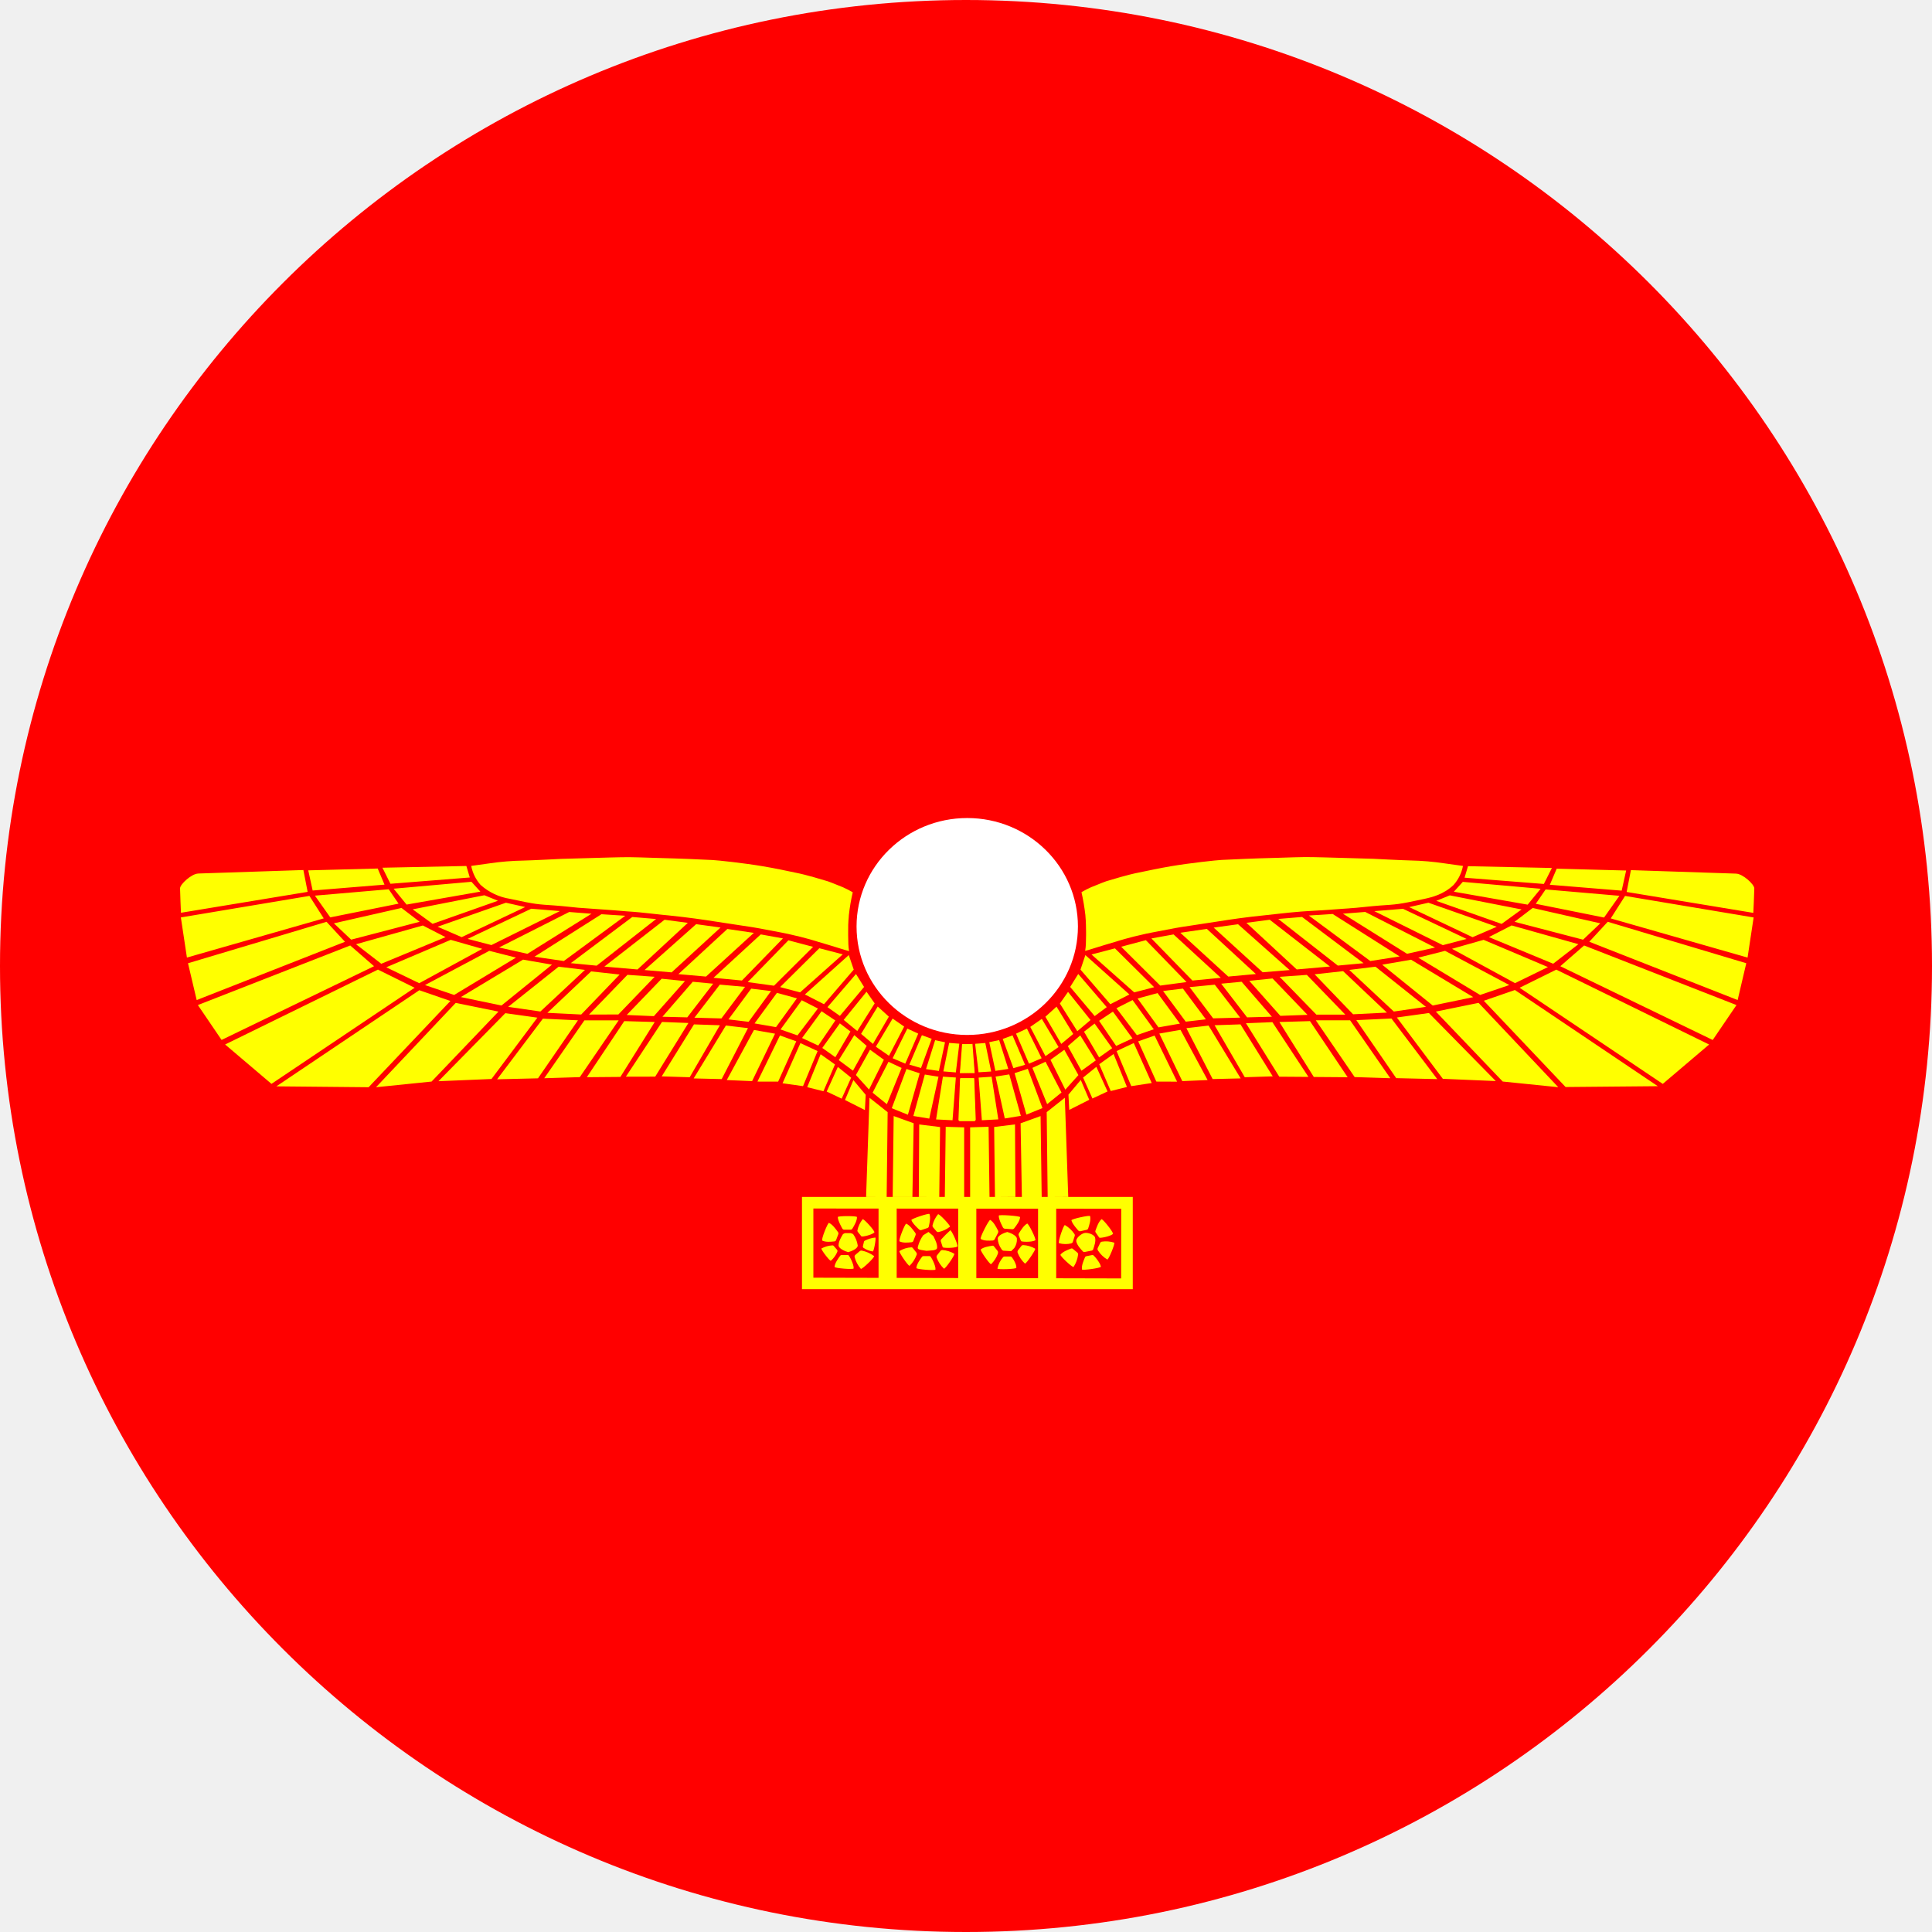
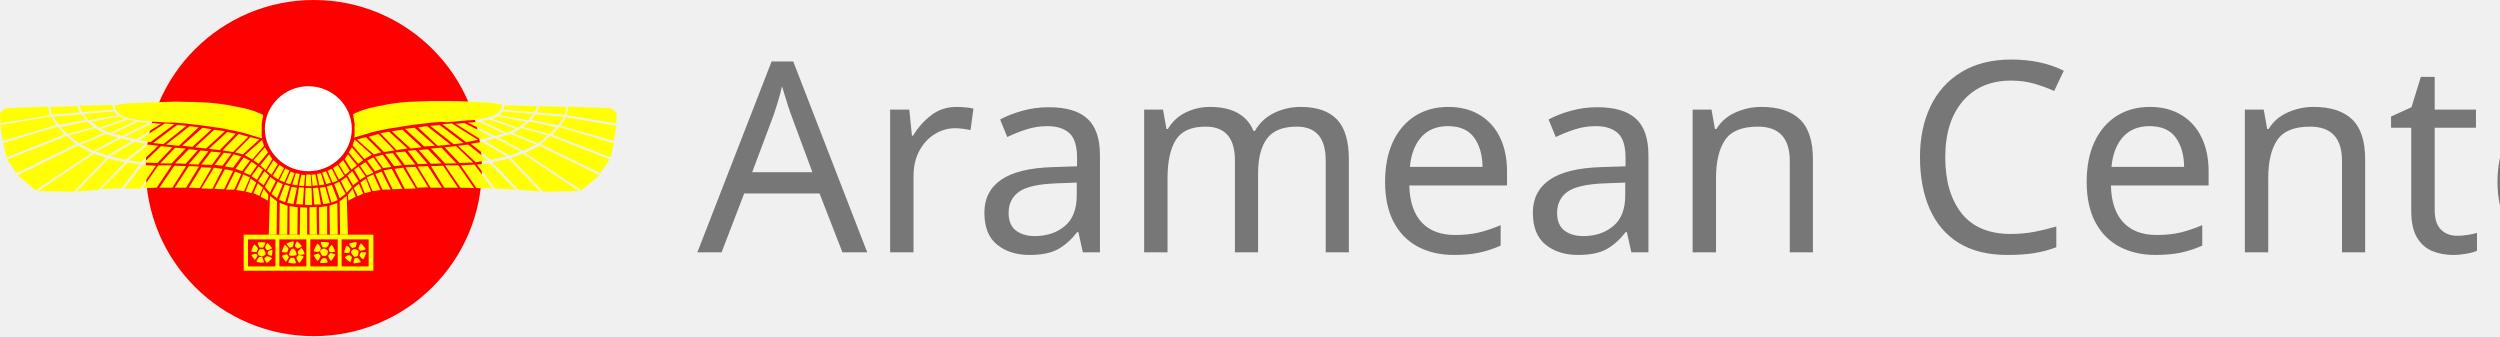
- <svg xmlns="http://www.w3.org/2000/svg" id="svg548" width="745.84" height="745.84" viewBox="0 0 745.84 745.84">
-   <circle cx="372.92" cy="372.92" r="372.92" style="fill:red" />
-   <g id="Lager_2" data-name="Lager 2">
-     <path id="Border" d="M309.6,462.07H437.3v35.61H309.6Zm123.24,4.57L314,466.54v26.71l118.81.28Z" style="fill:#ff0" />
-     <line x1="404.24" y1="465.07" x2="404.24" y2="495.37" style="fill:none;stroke:#ff0;stroke-miterlimit:10;stroke-width:7px" />
-     <line x1="373.41" y1="465.04" x2="373.41" y2="494.42" style="fill:none;stroke:#ff0;stroke-miterlimit:10;stroke-width:7px" />
-     <line x1="342.66" y1="465.01" x2="342.66" y2="494.35" style="fill:none;stroke:#ff0;stroke-miterlimit:10;stroke-width:7px" />
-     <path d="M323.43,469.84c0-.49,7.4-.49,7.4,0,0,1.49-.94,3.08-1.78,4.49h0a.8.8,0,0,1-.68.39h-2.47a.8.8,0,0,1-.69-.39h0S323.43,471.32,323.43,469.84Zm-.19,13.43a9.27,9.27,0,0,1-2.49,3.44c-.37.26-4-4.49-3.62-4.75a10.18,10.18,0,0,1,4.21-1.19h0a.53.53,0,0,1,.47.17l1.31,1.51a.72.72,0,0,1,.11.81Zm9.07,6.53a11,11,0,0,1-2.37-4.43h0a.85.85,0,0,1,.26-.93l1.78-1.52a1.32,1.32,0,0,1,.66-.14,12.05,12.05,0,0,1,4.79,2.11c.42.4-4.75,5.31-5.12,4.94Zm-10.15-10.56c-1.57.16-3.35.34-4.71-.3-.59-.27,2.14-7.07,2.59-6.85,1.36.64,2.48,2.2,3.47,3.56h0a.88.88,0,0,1,.11.82l-.87,2.3a.72.72,0,0,1-.59.46h0Zm7.39,10.43c0,.51-7.42-.08-7.38-.59.15-1.48,1.23-3,2.2-4.33h0a.63.63,0,0,1,.52-.26l2.53,0c.35,0,2.27,3.61,2.12,5.11Zm8-13.89c-1,1-4.79,1.78-5,1.53l-1.42-1.78a.68.68,0,0,1-.12-.59h0a10.25,10.25,0,0,1,2-4.25c.34-.42,4.94,4.65,4.52,5.07Zm-8.24.59a10,10,0,0,1,1.82,4.46c0,1.26-2.55,2.25-3.67,2.56-1.12-.28-3.72-1.36-3.73-2.62,0-1.49.9-3,1.71-4.36l.74-.37h2.24l.89.34Zm7.64,6.75a8,8,0,0,1-3.56-1.37h0a.59.59,0,0,1-.27-.66l.41-1.74c0-.18.36-.41.36-.41a11.22,11.22,0,0,1,4-1.19c.46,0-.53,5.38-.94,5.34Z" style="fill:#ff0" />
-     <path d="M413.61,471.09c-.11-.48,7.12-2.09,7.22-1.61.33,1.45-.24,3.21-.74,4.75h0a.8.8,0,0,1-.59.53l-2.43.55a.8.8,0,0,1-.76-.23h0S413.93,472.54,413.61,471.09Zm2.56,13.39a11,11,0,0,1-1.72,4.61c-.32.39-5.41-4.31-5.06-4.75,1-1.19,2.65-1.78,4.15-2.37h0a.55.55,0,0,1,.55.09l1.78,1.46a.94.94,0,0,1,.32.93Zm11.28,1.74a10.83,10.83,0,0,1-3.56-3.44h0a1,1,0,0,1-.11-1l1-2.07c.1-.21.52-.36.52-.36a10.26,10.26,0,0,1,4.83.37c.48.23-2.18,6.69-2.65,6.49ZM413.59,480a9.37,9.37,0,0,1-4.75-.07c-.59-.24,1.78-7.16,2.26-7a11,11,0,0,1,3.64,3.39h0a.88.88,0,0,1,.15.81l-.75,2.34a.72.72,0,0,1-.59.49h0ZM425,489c.06.51-7.26,1.54-7.32,1.05-.18-1.48.55-3.2,1.19-4.71h0a.63.63,0,0,1,.45-.37l2.49-.51C422.13,484.34,424.79,487.48,425,489Zm4.65-12.63c-1.13,1-5.1,1.69-5.29,1.41l-1.39-2a.73.73,0,0,1-.09-.66h0c.59-1.6,1.19-3.41,2.34-4.44.38-.34,4.88,5.27,4.42,5.7Zm-11.44,6.91c-1.12-1.19-2.37-2.54-2.7-4-.27-1.23,1.74-2.91,3.06-3.26s3.92.59,4.19,1.78c.33,1.45-.27,3.06-.78,4.61l-.39.35-3,.59-.45-.12Z" style="fill:#ff0" />
-     <path d="M385.58,469.29c0-.49,8.25.12,8.22.59-.11,1.48-1.27,3-2.29,4.33h0a.91.91,0,0,1-.79.33l-2.77-.2a.91.91,0,0,1-.74-.45h0S385.47,470.78,385.58,469.29Zm-.31,14.58a11.06,11.06,0,0,1-2.65,4.15c-.4.31-4.38-5.34-4-5.69,1.19-.93,3-1.19,4.53-1.44h0a.55.55,0,0,1,.51.2l1.43,1.78a.94.94,0,0,1,.12,1Zm10.39,3.92a11,11,0,0,1-2.77-4.11h0a1,1,0,0,1,.1-1l1.39-1.78c.14-.18.59-.24.59-.24a10.25,10.25,0,0,1,4.65,1.38C400,482.34,396.07,488.1,395.66,487.79Zm-12.3-8.9c-1.62.09-3.46.19-4.75-.59-.53-.33,3.23-7.61,3.67-7.35,1.29.78,2.2,2.54,3,4.09h0a1,1,0,0,1,0,.91L384,478.4a.82.82,0,0,1-.68.47h0Zm9,10.54c0,.51-7.35.77-7.31.27a9.76,9.76,0,0,1,2.17-4.35h0a.63.63,0,0,1,.52-.27h2.53C390.63,485.11,392.51,487.94,392.36,489.43Zm7.27-10.59c-1.32.77-5.34.59-5.47.27l-.91-2.24a.73.73,0,0,1,.05-.66h0c.89-1.45,1.9-3.09,3.22-3.85.44-.26,3.69,6.17,3.14,6.49Zm-13.06,3.31a7.59,7.59,0,0,1-1.4-4c0-1.26,2.56-2.24,3.68-2.55,1.12.29,3.71,1.38,3.72,2.63a5.71,5.71,0,0,1-1,3.56L390.36,483l-3-.17-.43-.18Z" style="fill:#ff0" />
-     <path d="M351.83,471c-.15-.47,6.87-2.8,7-2.33.47,1.41.08,3.22-.26,4.81h0a.8.8,0,0,1-.52.59l-2.37.79a.8.8,0,0,1-.78-.15h0S352.3,472.43,351.83,471Zm2,13.5a11.35,11.35,0,0,1-2.68,4.15c-.4.31-4.34-5.38-3.9-5.71a9.76,9.76,0,0,1,4.55-1.41h0a.55.55,0,0,1,.51.2l1.42,1.78a.94.94,0,0,1,.11,1Zm10.55,5.24a11,11,0,0,1-2.74-4.15h0a1,1,0,0,1,.11-1l1.4-1.78c.14-.18.59-.24.59-.24A10.36,10.36,0,0,1,368.4,484c.42.33-3.56,6.06-4,5.75ZM352,479.55c-1.57.16-3.35.34-4.71-.3-.59-.27,2.14-7.07,2.59-6.85,1.36.64,2.48,2.2,3.47,3.56h0a.88.88,0,0,1,.11.82l-.88,2.3a.72.72,0,0,1-.59.46h0Zm9.13,10.55c0,.51-7.42-.08-7.38-.59.15-1.48,1.23-3,2.2-4.33h0a.63.63,0,0,1,.52-.26l2.53,0c.37,0,2.29,3.66,2.14,5.14Zm8.44-8.84c-1.38.65-5.53.55-5.63.23l-.75-2.31a.73.73,0,0,1,.11-.66h0a43.78,43.78,0,0,1,3.56-3.56C367.3,474.73,370.14,481,369.57,481.26Zm-9.3-4.15c.75,1.45,1.59,3.09,1.5,4.58-.07,1.26-3,1-4.1,1.19-3.35-.51-3.6-.55-3.28-1.78a13.48,13.48,0,0,1,2-4.23l2.05-1.28,1.78,1.5Zm6.4-3.51a10.3,10.3,0,0,1-4.28,2h0a.85.85,0,0,1-.88-.27l-1.41-1.66A1.15,1.15,0,0,1,360,473a10.44,10.44,0,0,1,2.12-4.24c.37-.39,4.94,4.45,4.58,4.79Z" style="fill:#ff0" />
-     <path id="Sun" d="M416.13,357.67c0,23.14-19.13,41.87-42.73,41.87s-42.73-18.75-42.73-41.87,19.13-41.87,42.73-41.87,42.73,18.75,42.73,41.87" style="fill:#fff" />
-     <path id="Eagle" d="M334.35,462.09l1.32-38.3,7,5.56-.38,32.79Zm20.51-28,8.05,1-.31,27.06-7.9-.06Zm15.77-17.8h5.29l.59,15.89c0,.31-.17.59-.39.59H370.4c-.22,0-.4-.26-.39-.59Zm-9.26,15.86L364,415.64l5,.33-1.28,16.5Zm-35.17-7.5,3.25-7.67,4.75,5.67-.3,5.89Zm26.4,6.17,4.42-16,5.28.84-3.56,16.17Zm-33.46-9.43,4.31-9.5,5.13,4.15-3.65,8.09Zm17.73.44L343,409.9l5.06,2.37-5.69,14Zm-25.25-2.13,5.18-12.72,5.54,3.95-4.45,10.33Zm-142.36-2.3,25.82-26.27,12.37,1.73-17.71,23.68Zm40.32-24.15,13.54.64-15.43,22.39-15.78.38Zm.52,23,15.51-22.35h13.22l-15,21.92Zm82.31,1.29,8.69-17.8L307.4,402l-7,15.56Zm-65.87-1.69L241,394.2l11.76.34-13.26,21.2Zm64.53-18.24,8.13,1.44-8.86,18.32-9.77-.42ZM330.42,415l5.45-9.77,5.34,3.88-5.73,11.5Zm-6.63-5.74,6-9.65,4.79,4.15-5.29,9.57Zm40.39,4.35,2.23-11,3.93.3L369,414Zm7.51-10.44,3.73-.17.84,11.23-5.58-.11ZM351.05,411l4.84-11.36,3.78,1.38-4.12,11.28Zm-33.61-6.44,6.78-9.5,4.09,3.15-5.83,9.92Zm20.68-.48,6.47-10.87,4.46,3.09-5.86,11.28Zm-28.49-3.36,7.54-10.33,5.31,3.56-6.59,9.68Zm16.08-7,8.81-10.86,3.15,4.49-6.73,10.68Zm-34.42,1.36,8.64-11.79,7.71,2.11-8.07,11.12Zm-12.79-1.92-10.42-.28,9.8-12.77,9.74.86Zm40.95-4.35,11-12.8,3.12,5-9.33,11.17Zm-92.06,2.86,14.84-15.34,10.49.75-14,14.55ZM85.54,401.46,76.39,388l58.82-23,9.19,8Zm110.65-12.77,19.47-15.5,10.17,1.23-17.21,16.07Zm114.54-4.78,16.94-15.21,1.91,5.61-11.48,13.36Zm-132.81,1,24-14.45,11.17,1.94-19.49,15.77Zm123.24-3.85,15.14-15,9.05,2.37L308.87,383.1Zm-137.09-.78,24.81-13.22,10.3,2.62-23.85,14.42Zm124.59-1.15L304.36,363l9.53,2.53-15.09,15ZM72.58,371.86l53.48-16,7.12,7.71L75.93,386.07Zm202.87,5.61,18.24-16.75,8.56,1.55-15.83,16.26Zm-13.56-1.41,18.9-17.43,10.24,1.5L272.55,377Zm-13.06-1.58,19.92-17.71,9.41,1.3-18.88,17.31Zm-15.52-1.33,23.23-18.08,9,1.19-19.43,18Zm-95.86-8.63,25.79-7.24,8.76,4.5-24.81,10.28Zm82.9,7.3L244.09,354l9.2.79-22.95,18Zm-27.68-6.05,27.07-13.7,8.6.68L203.6,368.22ZM69.82,354.17l49.63-8.31,5.53,8.68L72.16,369.66Zm59.08,2.28L155,350.51l7,5.34-26.43,6.9Zm51.63,6,24.55-11.64,11.09.9-26.46,13.13Zm-11.6-4.69,26.39-9.27,7.43,1.67-24.51,11.62Zm-47.36-12,28.49-2.46,3.8,5.55-26.36,5.3Zm-45.1-8.54,40.65-1.35,1.64,8.43-48.9,8.07s-.35-7.86-.35-9.44,4.45-5.63,7-5.7M182,340.41l3.45,3.8-28.49,5-5-6.13ZM119,336l26.81-.71,2.63,6.22-27.74,2.27Zm31.73,5.18-3.09-6.2,32.4-.67,1.32,4.44ZM365.09,435l7.12.21v26.93h-7.47ZM345,430.84l7.71,2.78-.48,28.49h-7.61Zm-102.83-79c4.35.28,0,0,4.75.37,1.6.12,8.87,1,11.28,1.19,7.64.79,13.12,1.6,18.06,2.37,8.21,1.31,14.17,2.09,16.8,2.61,11.15,2.15,8.31,1.53,11.15,2.15,7.05,1.54,11.45,3,11.45,3,7.34,2.15,10,3.1,12.12,3.65a21.1,21.1,0,0,1-.28-2.77l-.07-3.32v-1.29c0-2.81,0-2.67.16-5.53,0,.08-.12,2.59.11-1a75.75,75.75,0,0,1,1.5-8.81,37.45,37.45,0,0,0-3.74-1.92c-3.65-1.53-5.83-2.3-5.83-2.3-8.65-2.63-11.57-3.15-11.57-3.15-4.15-.9-9.26-1.95-13.48-2.66-7.26-1.24-17.55-2.33-19.49-2.42-15.7-.74-15.71-.59-21.86-.82-10.31-.34-10.31-.34-17.72-.16-3.91.1-12.14.34-18.91.54,0,0-11.37.59-14.45.65A101.26,101.26,0,0,0,189,333.29c-7.25,1-7.09,1-7.09,1a15.46,15.46,0,0,0,3.63,7.34A22.19,22.19,0,0,0,196.92,347c10.13,2.2,10.62,2.09,17.12,2.55,3.7.26,7.51.74,9.12.87,3.84.3,14,1,14,1m43.06,44.48,8.53,1-10.15,19.68-10.81-.26Zm1-2.37L290,381.66l7.66.93L289,394.46Zm-25.77,22,12.46-20.07,10,.34-11.66,20.07Zm-13.83.11,13.94-21.12,10.2.4-12.82,20.71ZM211.31,391l16.9-16,11,1.22-14.84,15.43Zm44.42,1.51L267.44,379l7.88.75-10,13Zm-13.79-.68,13.49-14,9,.91-12,13.54Zm115.55,20.89L361,401.56l3.82.8-2.37,11.08Zm-215.19,7-35.61-.34,55.19-37.11,12,4.15Zm159.8-1.53L309,402.68l6.63,3.09L310,419.3Zm-.77-20.77,8.19-11.28,6.23,3.19-7.89,10.38Zm-152.21-24L174,362.82l12.18,3.48-24.33,13.26Zm57.2-4.08,25.86-16.41,9.21.59L217.66,371ZM344.6,408.53l5.67-11.45,4.21,1.95-5,11.59Zm-.34,19.29,5.69-15.15,5.1,1.67-4.56,16Zm-199.1-8.1,30.77-32.56,16.5,3.37-25.82,27Zm14.91-38.4-55.27,37.1-17.89-15.2,59-28.91Zm172.35,17.8,6.42-10.55,4.3,3.9L337,403Zm-173.1-48.07L187,345.61l5.23,2.12L167,356.64Z" style="fill:#ff0" />
-     <path id="Eagle-2" d="M404.45,462.13l-.38-32.79,7-5.56,1.32,38.3ZM392,462.07l-7.9.06-.31-27.06,8.05-1Zm-15.33-29.94c0,.31-.17.59-.39.59H370.6c-.22,0-.4-.26-.39-.59l.59-15.89h5.29Zm2.37.34L377.8,416l5-.33,2.59,16.46Zm33.73-4-.3-5.89,4.75-5.67,3.28,7.66Zm-24.87,3.31-3.56-16.17,5.28-.84,4.47,16Zm33.83-7.71L418.12,416l5.13-4.15,4.31,9.5Zm-17.48,2.18-5.69-14,5.06-2.37,6.17,11.87Zm24.54-5.06-4.43-10.35,5.53-3.95,5.16,12.72ZM557,416.47,539.25,392.8l12.37-1.73,25.82,26.27Zm-2.15.12L539,416.21,523.6,393.82l13.56-.63Zm-31.89-.79-15-21.92h13.24l15.52,22.36Zm-76.56,1.74-7-15.53,6.32-2.24,8.69,17.8Zm60.79-1.78L493.9,394.54l11.81-.34,14.55,21.66Zm-41,1.19-9.77.41L447.55,399l8.18-1.43Zm-54.93,3.7-5.73-11.5,5.34-3.88,5.45,9.77Zm6.23-7.29-5.25-9.5,4.79-4.15,6,9.65Zm-39.73.59-1.32-11,3.93-.3,2.27,11Zm-1.61.23-5.58.11.84-11.23,3.73.17Zm15.07-1.82-4.12-11.28,3.78-1.38,4.84,11.36Zm33.09-4.15-5.83-9.92,4.09-3.15,6.78,9.5Zm-20.72-.5-5.86-11.28,4.46-3.09,6.47,10.87Zm27.3-3.94-6.59-9.68,5.34-3.56,7.54,10.33Zm-15-5.68-6.73-10.68,3.15-4.49L421,393.78Zm31.34-1.48-8.07-11.13,7.71-2.11,8.64,11.79Zm12-15.54,9.73-.94,9.8,12.72-10.42.28Zm-36.63,11.19L413.13,381l3.12-5,11,12.8Zm85.59-.56L494,377.1l10.5-.75,14.84,15.34ZM602.35,373l9.19-8,58.82,23-9.17,13.48ZM538.08,390.5l-17.21-16.07L531,373.19l19.47,15.5Zm-109.44-2.83-11.52-13.36L419,368.7l17,15.21Zm124.47.51L533.6,372.42l11.14-1.93,24,14.45ZM437.86,383.1l-16.49-14.62,9.05-2.37,15.14,15Zm133.53,1L547.53,369.7l10.33-2.63,24.8,13.2ZM447.9,380.48l-15.07-15,9.53-2.53,15.7,16.17Zm222.91,5.58-57.27-22.5,7.12-7.71,53.48,16Zm-210.49-7.52-15.83-16.26,8.56-1.55,18.24,16.75ZM474.16,377l-18.5-16.91,10.24-1.5,18.93,17.43Zm13.29-1.66L468.54,358.1l9.41-1.3,19.92,17.69Zm13.15-1.09-19.43-18,9-1.19,23.25,18.06Zm99-2.21-24.81-10.28,8.76-4.5,25.79,7.24Zm-83.14.72-23-18,9.2-.77,23.74,17.85Zm26.71-4.56-24.74-15.47,8.6-.68L554,365.79Zm131.47,1.47-52.82-15.12,5.53-8.68,49.63,8.31Zm-63.5-6.91-26.46-6.9,7-5.34,26.11,5.93ZM557,364.87l-26.46-13.13,11.09-.9,24.55,11.64Zm11.49-3.07L544,350.18l7.44-1.69,26.38,9.28Zm50.75-7.59-26.36-5.3,3.8-5.55,28.49,2.46Zm51-16.94c2.54.07,7,4.1,7,5.7s-.38,9.44-.38,9.44l-48.9-8.07,1.64-8.43,40.65,1.35m-75.5,5.85-5,6.13-28.49-5,3.45-3.8Zm31.29.72-27.73-2.27,2.65-6.21,26.81.71Zm-60.65-5,1.32-4.44,32.39.69L596,341.25ZM382,462.12h-7.48V435.2l7.12-.21Zm20.14,0h-7.65L394,433.64l7.71-2.78ZM509.54,351.45s10.14-.66,14-1c1.61-.12,5.43-.59,9.12-.87,6.53-.46,7-.35,17.12-2.55,3.08-.67,7.5-1.72,11.36-5.39a15.43,15.43,0,0,0,3.63-7.34s.16,0-7.09-1a101.26,101.26,0,0,0-13.13-1.12c-3.08-.06-14.45-.65-14.45-.65-6.77-.2-15-.45-18.91-.54-7.41-.18-7.41-.18-17.72.16-6.15.21-6.16.08-21.86.82-1.93.09-12.23,1.19-19.49,2.42-4.22.72-9.3,1.78-13.48,2.66,0,0-2.92.52-11.57,3.15,0,0-2.18.78-5.83,2.3a37.45,37.45,0,0,0-3.74,1.92,82.44,82.44,0,0,1,1.5,8.81c.24,3.56.12,1.07.11,1,.14,2.86.11,2.72.16,5.53V361l-.07,3.32a21.1,21.1,0,0,1-.28,2.77c2.13-.55,4.75-1.5,12.12-3.65,0,0,4.4-1.46,11.45-3,2.83-.59,0,0,11.15-2.15,2.63-.51,8.59-1.3,16.8-2.61,4.94-.78,10.42-1.6,18.06-2.37,2.43-.25,9.7-1.09,11.28-1.19,4.75-.37.42-.09,4.75-.37m-25.58,64.56-10.81.26L458,396.92l8.56-1Zm-21.2-21.9L449,382.57l7.66-.93,8.86,11.87Zm22.79,21.45-11.66-20.07,10-.34,12.46,20.07Zm13.32-.21L481,395l10.2-.4,13.92,21.13Zm28.49-24.09-14.84-15.43,11-1.22,16.9,16Zm-40.91,1.19-10-13,7.88-.75L491,392.5Zm12.83-.59-12-13.51,9-.92,13.48,14.05Zm-110,21.25-2.37-11.08,3.82-.8,3.52,11.12Zm188.55-27.07,12-4.15L640,419.32l-35.61.32ZM436.72,419.3l-5.66-13.54,6.63-3.09,6.93,15.43Zm2.15-19.69L431,389.23l6.23-3.16,8.19,11.28Zm146-20.07-24.33-13.26,12.2-3.46,24.83,10.51ZM529,371l-23.74-17.57,9.21-.59,25.86,16.39ZM397.24,410.62l-5-11.59,4.21-1.95,5.67,11.45Zm-1,19.67-4.56-16,5.1-1.67,5.66,15.15Zm183.88-12.77-25.82-27,16.5-3.37,30.77,32.56Zm6.53-36.2h0l14.15-7,59,28.91-17.89,15.2ZM409.7,403l-6.13-10.49,4.3-3.9,6.44,10.54Zm170-46.33-25.24-8.9,5.23-2.12,27.7,5.44Z" style="fill:#ff0" />
+ <svg xmlns="http://www.w3.org/2000/svg" version="1.1" id="svg548" x="0px" y="0px" viewBox="0 0 638.1 85.8" style="enable-background:new 0 0 638.1 85.8;" xml:space="preserve">
+   <style type="text/css">
+ 	.st0{fill:#FF0000;}
+ 	.st1{fill:#FFFF00;}
+ 	.st2{fill:none;stroke:#FFFF00;stroke-miterlimit:10;}
+ 	.st3{fill:#FFFFFF;}
+ 	.st4{fill:#777777;}
+ 	.st5{font-family:'MyriadPro-Regular';}
+ 	.st6{font-size:67.959px;}
+ </style>
+   <circle class="st0" cx="80.1" cy="42.9" r="42.9" />
+   <g id="Lager_2">
+     <path id="Border" class="st1" d="M62.2,59.9h33.1v9.2H62.2V59.9z M94.1,61.1l-30.8,0V68L94.1,68L94.1,61.1z" />
+     <line class="st2" x1="86.7" y1="60.7" x2="86.7" y2="68.5" />
+     <line class="st2" x1="78.7" y1="60.7" x2="78.7" y2="68.3" />
+     <line class="st2" x1="70.8" y1="60.7" x2="70.8" y2="68.3" />
+     <path class="st1" d="M65.8,61.9c0-0.1,1.9-0.1,1.9,0c0,0.4-0.2,0.8-0.5,1.2l0,0c0,0.1-0.1,0.1-0.2,0.1h-0.6c-0.1,0-0.1,0-0.2-0.1   l0,0C66.2,63.1,65.8,62.3,65.8,61.9z M65.7,65.4c-0.2,0.3-0.4,0.7-0.6,0.9c-0.1,0.1-1-1.2-0.9-1.2c0.3-0.2,0.7-0.3,1.1-0.3l0,0   c0,0,0.1,0,0.1,0l0.3,0.4C65.8,65.2,65.8,65.3,65.7,65.4L65.7,65.4z M68.1,67.1c-0.3-0.3-0.5-0.7-0.6-1.1l0,0c0-0.1,0-0.2,0.1-0.2   l0.5-0.4c0.1,0,0.1,0,0.2,0c0.4,0.1,0.9,0.3,1.2,0.5C69.5,65.9,68.2,67.2,68.1,67.1L68.1,67.1z M65.4,64.3c-0.4,0-0.9,0.1-1.2-0.1   c-0.2-0.1,0.6-1.8,0.7-1.8c0.4,0.2,0.6,0.6,0.9,0.9l0,0c0,0.1,0.1,0.1,0,0.2l-0.2,0.6C65.6,64.3,65.5,64.3,65.4,64.3L65.4,64.3   L65.4,64.3z M67.4,67c0,0.1-1.9,0-1.9-0.2c0-0.4,0.3-0.8,0.6-1.1l0,0c0,0,0.1-0.1,0.1-0.1l0.7,0C66.9,65.7,67.4,66.7,67.4,67   L67.4,67z M69.4,63.4c-0.3,0.3-1.2,0.5-1.3,0.4l-0.4-0.5c0,0,0-0.1,0-0.2l0,0c0.1-0.4,0.3-0.8,0.5-1.1C68.4,62,69.5,63.3,69.4,63.4   L69.4,63.4z M67.3,63.6c0.2,0.4,0.5,0.8,0.5,1.2c0,0.3-0.7,0.6-1,0.7c-0.3-0.1-1-0.4-1-0.7c0-0.4,0.2-0.8,0.4-1.1l0.2-0.1h0.6   L67.3,63.6L67.3,63.6z M69.3,65.3c-0.3,0-0.6-0.2-0.9-0.4l0,0c-0.1,0-0.1-0.1-0.1-0.2l0.1-0.5c0,0,0.1-0.1,0.1-0.1   c0.3-0.1,0.7-0.3,1-0.3C69.6,64,69.4,65.4,69.3,65.3L69.3,65.3z" />
+     <path class="st1" d="M89.1,62.2c0-0.1,1.8-0.5,1.9-0.4c0.1,0.4-0.1,0.8-0.2,1.2l0,0c0,0.1-0.1,0.1-0.2,0.1L90,63.3   c-0.1,0-0.1,0-0.2-0.1l0,0C89.8,63.3,89.2,62.6,89.1,62.2z M89.8,65.7c-0.1,0.4-0.2,0.9-0.4,1.2C89.3,67,88,65.8,88,65.7   c0.3-0.3,0.7-0.5,1.1-0.6l0,0c0,0,0.1,0,0.1,0l0.5,0.4C89.8,65.5,89.8,65.6,89.8,65.7L89.8,65.7z M92.7,66.2   c-0.4-0.2-0.7-0.6-0.9-0.9l0,0c-0.1-0.1-0.1-0.2,0-0.3l0.3-0.5c0-0.1,0.1-0.1,0.1-0.1c0.4,0,0.9-0.1,1.3,0.1   C93.5,64.5,92.8,66.2,92.7,66.2L92.7,66.2z M89.1,64.5c-0.4,0.1-0.9,0.1-1.2,0c-0.2-0.1,0.5-1.9,0.6-1.8c0.4,0.2,0.7,0.5,0.9,0.9   l0,0c0,0.1,0.1,0.1,0,0.2l-0.2,0.6C89.3,64.5,89.2,64.5,89.1,64.5L89.1,64.5L89.1,64.5z M92.1,66.9c0,0.1-1.9,0.4-1.9,0.3   c0-0.4,0.1-0.8,0.3-1.2l0,0c0,0,0.1-0.1,0.1-0.1l0.6-0.1C91.3,65.7,92,66.5,92.1,66.9z M93.3,63.6C93,63.9,92,64,91.9,64l-0.4-0.5   c0-0.1,0-0.1,0-0.2l0,0c0.2-0.4,0.3-0.9,0.6-1.2C92.2,62,93.4,63.5,93.3,63.6L93.3,63.6z M90.3,65.4c-0.3-0.3-0.6-0.7-0.7-1   c-0.1-0.3,0.5-0.8,0.8-0.8c0.3-0.1,1,0.2,1.1,0.5c0.1,0.4-0.1,0.8-0.2,1.2l-0.1,0.1l-0.8,0.2L90.3,65.4L90.3,65.4z" />
+     <path class="st1" d="M81.9,61.8c0-0.1,2.1,0,2.1,0.2c0,0.4-0.3,0.8-0.6,1.1l0,0c0,0.1-0.1,0.1-0.2,0.1l-0.7-0.1   c-0.1,0-0.2,0-0.2-0.1l0,0C82.3,63,81.8,62.2,81.9,61.8z M81.8,65.5c-0.2,0.4-0.4,0.8-0.7,1.1c-0.1,0.1-1.1-1.4-1-1.5   c0.3-0.2,0.8-0.3,1.2-0.4l0,0c0.1,0,0.1,0,0.1,0.1l0.4,0.5C81.8,65.4,81.8,65.5,81.8,65.5L81.8,65.5z M84.5,66.6   c-0.3-0.2-0.5-0.7-0.7-1.1l0,0c0-0.1,0-0.2,0-0.3l0.4-0.5c0,0,0.2-0.1,0.2-0.1c0.4,0.1,0.9,0.1,1.2,0.4   C85.6,65.1,84.6,66.6,84.5,66.6z M81.3,64.3c-0.4,0-0.9,0-1.2-0.2c-0.1-0.1,0.8-2,1-1.9c0.3,0.2,0.6,0.7,0.8,1.1l0,0   c0,0.1,0,0.2,0,0.2l-0.3,0.6C81.4,64.2,81.4,64.2,81.3,64.3L81.3,64.3L81.3,64.3z M83.6,67c0,0.1-1.9,0.2-1.9,0.1   c0-0.4,0.3-0.8,0.6-1.1l0,0c0,0,0.1-0.1,0.1-0.1h0.7C83.2,65.9,83.7,66.6,83.6,67z M85.5,64.2c-0.3,0.2-1.4,0.2-1.4,0.1l-0.2-0.6   c0-0.1,0-0.1,0-0.2l0,0c0.2-0.4,0.5-0.8,0.8-1C84.8,62.5,85.7,64.2,85.5,64.2L85.5,64.2z M82.1,65.1c-0.2-0.4-0.4-0.7-0.4-1   c0-0.3,0.7-0.6,1-0.7c0.3,0.1,1,0.4,1,0.7c0,0.3-0.1,0.7-0.2,0.9l-0.3,0.3l-0.8,0l-0.1,0L82.1,65.1z" />
+     <path class="st1" d="M73.1,62.2c0-0.1,1.8-0.7,1.8-0.6c0.1,0.4,0,0.8-0.1,1.2l0,0c0,0.1-0.1,0.1-0.1,0.2l-0.6,0.2   c-0.1,0-0.1,0-0.2,0l0,0C73.9,63.2,73.3,62.6,73.1,62.2z M73.7,65.7c-0.2,0.4-0.4,0.8-0.7,1.1c-0.1,0.1-1.1-1.4-1-1.5   c0.3-0.2,0.8-0.3,1.2-0.4l0,0c0.1,0,0.1,0,0.1,0.1l0.4,0.5C73.7,65.5,73.7,65.6,73.7,65.7L73.7,65.7z M76.4,67.1   c-0.3-0.2-0.5-0.7-0.7-1.1l0,0c0-0.1,0-0.2,0-0.3l0.4-0.5c0,0,0.2-0.1,0.2-0.1c0.4,0.1,0.9,0.1,1.2,0.4   C77.5,65.7,76.5,67.1,76.4,67.1L76.4,67.1z M73.2,64.4c-0.4,0-0.9,0.1-1.2-0.1c-0.2-0.1,0.6-1.8,0.7-1.8c0.4,0.2,0.6,0.6,0.9,0.9   l0,0c0,0.1,0.1,0.1,0,0.2l-0.2,0.6C73.3,64.4,73.2,64.4,73.2,64.4L73.2,64.4L73.2,64.4z M75.5,67.2c0,0.1-1.9,0-1.9-0.2   c0-0.4,0.3-0.8,0.6-1.1l0,0c0,0,0.1-0.1,0.1-0.1l0.7,0C75.1,65.8,75.6,66.8,75.5,67.2L75.5,67.2z M77.7,64.9   c-0.4,0.2-1.4,0.1-1.5,0.1l-0.2-0.6c0-0.1,0-0.1,0-0.2l0,0c0.3-0.4,0.7-0.6,0.9-0.9C77.1,63.2,77.9,64.8,77.7,64.9z M75.3,63.8   c0.2,0.4,0.4,0.8,0.4,1.2c0,0.3-0.8,0.2-1.1,0.3c-0.9-0.1-0.9-0.1-0.8-0.5c0.1-0.4,0.3-0.8,0.5-1.1l0.5-0.3L75.3,63.8L75.3,63.8z    M77,62.9c-0.3,0.3-0.7,0.4-1.1,0.5l0,0c-0.1,0-0.2,0-0.2-0.1l-0.4-0.4c0,0,0-0.1,0-0.2c0.1-0.4,0.3-0.8,0.5-1.1   C75.9,61.5,77.1,62.8,77,62.9L77,62.9z" />
+     <path id="Sun" class="st3" d="M89.8,32.9c0,6-5,10.8-11.1,10.8c-6.1,0-11.1-4.9-11.1-10.8S72.6,22,78.7,22   C84.8,22,89.8,26.9,89.8,32.9" />
+     <path id="Eagle" class="st1" d="M68.6,59.9l0.3-9.9l1.8,1.4l-0.1,8.5L68.6,59.9z M73.9,52.6l2.1,0.3l-0.1,7l-2,0L73.9,52.6z M78,48   h1.4l0.2,4.1c0,0.1,0,0.2-0.1,0.2h-1.5c-0.1,0-0.1-0.1-0.1-0.2L78,48z M75.6,52.1l0.7-4.3l1.3,0.1l-0.3,4.3L75.6,52.1z M66.5,50.2   l0.8-2l1.2,1.5l-0.1,1.5L66.5,50.2z M73.3,51.8l1.1-4.1l1.4,0.2l-0.9,4.2L73.3,51.8z M64.7,49.3l1.1-2.5l1.3,1.1l-0.9,2.1   L64.7,49.3z M69.3,49.5l1.6-3.1l1.3,0.6l-1.5,3.6L69.3,49.5z M62.7,48.9l1.3-3.3l1.4,1l-1.2,2.7L62.7,48.9z M25.8,48.3l6.7-6.8   l3.2,0.4l-4.6,6.1L25.8,48.3z M36.3,42.1l3.5,0.2l-4,5.8l-4.1,0.1L36.3,42.1z M36.4,48l4-5.8h3.4L40,47.9L36.4,48z M57.7,48.4   l2.3-4.6l1.6,0.6l-1.8,4H57.7z M40.7,47.9l3.8-5.6l3,0.1L44,47.9L40.7,47.9z M57.4,43.2l2.1,0.4l-2.3,4.7l-2.5-0.1L57.4,43.2z    M67.6,47.7l1.4-2.5l1.4,1l-1.5,3L67.6,47.7z M65.9,46.2l1.6-2.5l1.2,1.1l-1.4,2.5L65.9,46.2z M76.3,47.4l0.6-2.8l1,0.1l-0.3,2.8   L76.3,47.4z M78.3,44.6l1,0l0.2,2.9l-1.4,0L78.3,44.6z M72.9,46.7l1.3-2.9l1,0.4L74.1,47L72.9,46.7z M64.2,45l1.8-2.5l1.1,0.8   l-1.5,2.6L64.2,45z M69.6,44.9l1.7-2.8l1.2,0.8l-1.5,2.9L69.6,44.9z M62.2,44l2-2.7l1.4,0.9l-1.7,2.5L62.2,44z M66.4,42.2l2.3-2.8   l0.8,1.2l-1.7,2.8L66.4,42.2z M57.4,42.5l2.2-3.1l2,0.5l-2.1,2.9L57.4,42.5z M54.1,42.1L51.4,42l2.5-3.3l2.5,0.2L54.1,42.1z    M64.7,40.9l2.9-3.3l0.8,1.3L66,41.8L64.7,40.9z M40.9,41.7l3.8-4l2.7,0.2l-3.6,3.8L40.9,41.7z M4.2,44.2l-2.4-3.5l15.2-6l2.4,2.1   L4.2,44.2z M32.8,40.9l5-4l2.6,0.3L36,41.4L32.8,40.9z M62.5,39.6l4.4-3.9l0.5,1.5l-3,3.5L62.5,39.6z M28.1,39.9l6.2-3.7l2.9,0.5   l-5.1,4.1L28.1,39.9z M60,38.9l3.9-3.9l2.3,0.6L62,39.4L60,38.9z M24.5,38.7l6.4-3.4l2.7,0.7l-6.2,3.7L24.5,38.7z M56.8,38.4   l4.1-4.2l2.5,0.7l-3.9,3.9L56.8,38.4z M0.8,36.5l13.9-4.2l1.8,2L1.7,40.2L0.8,36.5z M53.3,38l4.7-4.3l2.2,0.4l-4.1,4.2L53.3,38z    M49.8,37.6l4.9-4.5l2.7,0.4l-4.8,4.4L49.8,37.6z M46.5,37.2l5.2-4.6L54,33l-4.9,4.5L46.5,37.2z M42.4,36.9l6-4.7l2.3,0.3l-5,4.7   L42.4,36.9z M17.6,34.6l6.7-1.9l2.3,1.2l-6.4,2.7L17.6,34.6z M39.1,36.5l6.1-4.6l2.4,0.2l-5.9,4.7L39.1,36.5z M31.9,34.9l7-3.5   l2.2,0.2l-6.4,4L31.9,34.9z M0.1,31.9l12.9-2.2l1.4,2.2L0.7,36L0.1,31.9z M15.4,32.5l6.8-1.5l1.8,1.4l-6.8,1.8L15.4,32.5z    M28.8,34.1l6.4-3l2.9,0.2l-6.9,3.4L28.8,34.1z M25.8,32.9l6.8-2.4l1.9,0.4l-6.3,3L25.8,32.9z M13.5,29.8l7.4-0.6l1,1.4L15,31.9   L13.5,29.8z M1.8,27.6l10.5-0.4l0.4,2.2L0.1,31.5c0,0-0.1-2-0.1-2.4C0,28.6,1.2,27.6,1.8,27.6 M29.1,28.4l0.9,1l-7.4,1.3l-1.3-1.6   L29.1,28.4z M12.8,27.3l6.9-0.2l0.7,1.6l-7.2,0.6L12.8,27.3z M21,28.6L20.2,27l8.4-0.2L29,28L21,28.6z M76.6,52.9l1.8,0.1v7h-1.9   L76.6,52.9z M71.4,51.8l2,0.7l-0.1,7.4h-2L71.4,51.8z M44.7,31.3c1.1,0.1,0,0,1.2,0.1c0.4,0,2.3,0.2,2.9,0.3c2,0.2,3.4,0.4,4.7,0.6   c2.1,0.3,3.7,0.5,4.4,0.7c2.9,0.6,2.2,0.4,2.9,0.6c1.8,0.4,3,0.8,3,0.8c1.9,0.6,2.6,0.8,3.1,0.9c0-0.2-0.1-0.5-0.1-0.7l0-0.9v-0.3   c0-0.7,0-0.7,0-1.4c0,0,0,0.7,0-0.3c0.1-0.8,0.2-1.5,0.4-2.3c-0.3-0.2-0.6-0.4-1-0.5c-0.9-0.4-1.5-0.6-1.5-0.6   c-2.2-0.7-3-0.8-3-0.8c-1.1-0.2-2.4-0.5-3.5-0.7c-1.9-0.3-4.5-0.6-5-0.6C49.2,26,49.2,26,47.6,26c-2.7-0.1-2.7-0.1-4.6,0   c-1,0-3.1,0.1-4.9,0.1c0,0-2.9,0.2-3.7,0.2c-1.1,0-2.3,0.1-3.4,0.3c-1.9,0.3-1.8,0.3-1.8,0.3c0.1,0.6,0.6,1.5,0.9,1.9   c1,1,2.2,1.2,2.9,1.4c2.6,0.6,2.8,0.5,4.4,0.7c1,0.1,1.9,0.2,2.4,0.2c1,0.1,3.6,0.2,3.6,0.2 M54.6,42.8l2.2,0.3l-2.6,5.1l-2.8-0.1   L54.6,42.8z M54.8,42.1l2.3-3.1l2,0.2l-2.3,3.1L54.8,42.1z M48.2,47.9l3.2-5.2l2.6,0.1l-3,5.2L48.2,47.9z M44.6,47.9l3.6-5.5   l2.6,0.1l-3.3,5.4L44.6,47.9z M36.7,41.5l4.4-4.2l2.9,0.3l-3.8,4L36.7,41.5z M48.2,41.9l3-3.5l2,0.2l-2.6,3.4L48.2,41.9z    M44.7,41.7l3.5-3.6l2.3,0.2l-3.1,3.5L44.7,41.7z M74.6,47.1l0.9-2.9l1,0.2l-0.6,2.9L74.6,47.1z M18.9,48.9l-9.2-0.1l14.3-9.6   l3.1,1.1L18.9,48.9z M60.3,48.5l1.8-4l1.7,0.8l-1.5,3.5L60.3,48.5z M60.1,43.1l2.1-2.9l1.6,0.8l-2,2.7L60.1,43.1z M20.6,36.9   l6.4-2.7l3.2,0.9l-6.3,3.4L20.6,36.9z M35.4,35.8l6.7-4.3l2.4,0.2l-6.1,4.6L35.4,35.8z M71.3,46l1.5-3l1.1,0.5l-1.3,3L71.3,46z    M71.2,51l1.5-3.9l1.3,0.4l-1.2,4.1L71.2,51z M19.6,48.9l8-8.4l4.3,0.9l-6.7,7L19.6,48.9z M23.5,39L9.1,48.6l-4.6-3.9l15.3-7.5   L23.5,39z M68.1,43.6l1.7-2.7l1.1,1l-1.6,2.7L68.1,43.6z M23.3,31.1l7.2-1.4l1.4,0.6l-6.5,2.3L23.3,31.1z" />
+     <path id="Eagle-2" class="st1" d="M86.8,59.9l-0.1-8.5l1.8-1.4l0.3,9.9L86.8,59.9z M83.5,59.9l-2,0l-0.1-7l2.1-0.3L83.5,59.9z    M79.6,52.1c0,0.1,0,0.2-0.1,0.2H78c-0.1,0-0.1-0.1-0.1-0.2l0.2-4.1h1.4L79.6,52.1z M80.2,52.2L79.9,48l1.3-0.1l0.7,4.3L80.2,52.2z    M88.9,51.2l-0.1-1.5l1.2-1.5l0.8,2L88.9,51.2z M82.5,52.1l-0.9-4.2l1.4-0.2l1.2,4.1L82.5,52.1z M91.3,50.1L90.3,48l1.3-1.1   l1.1,2.5L91.3,50.1z M86.7,50.6L85.3,47l1.3-0.6l1.6,3.1L86.7,50.6z M93.1,49.3l-1.1-2.7l1.4-1l1.3,3.3L93.1,49.3z M126.3,48.1   l-4.6-6.1l3.2-0.4l6.7,6.8L126.3,48.1z M125.7,48.1l-4.1-0.1l-4-5.8l3.5-0.2L125.7,48.1z M117.5,47.9l-3.9-5.7h3.4l4,5.8   L117.5,47.9z M97.6,48.4l-1.8-4l1.6-0.6l2.3,4.6L97.6,48.4z M113.4,47.9l-3.4-5.5l3.1-0.1l3.8,5.6L113.4,47.9z M102.7,48.2   l-2.5,0.1l-2.3-4.8l2.1-0.4L102.7,48.2z M88.5,49.2l-1.5-3l1.4-1l1.4,2.5L88.5,49.2z M90.1,47.3l-1.4-2.5l1.2-1.1l1.6,2.5   L90.1,47.3z M79.8,47.4l-0.3-2.8l1-0.1l0.6,2.8L79.8,47.4z M79.4,47.5l-1.4,0l0.2-2.9l1,0L79.4,47.5z M83.3,47l-1.1-2.9l1-0.4   l1.3,2.9L83.3,47z M91.9,45.9l-1.5-2.6l1.1-0.8l1.8,2.5L91.9,45.9z M86.5,45.8L85,42.9l1.2-0.8l1.7,2.8L86.5,45.8z M93.6,44.8   l-1.7-2.5l1.4-0.9l2,2.7L93.6,44.8z M89.7,43.3L88,40.6l0.8-1.2l2.3,2.8L89.7,43.3z M97.8,42.9l-2.1-2.9l2-0.5l2.2,3.1L97.8,42.9z    M100.9,38.9l2.5-0.2L106,42l-2.7,0.1L100.9,38.9z M91.4,41.8L89,38.9l0.8-1.3l2.9,3.3L91.4,41.8z M113.6,41.7l-3.6-3.8l2.7-0.2   l3.8,4L113.6,41.7z M138,36.8l2.4-2.1l15.2,6l-2.4,3.5L138,36.8z M121.4,41.4l-4.5-4.2l2.6-0.3l5,4L121.4,41.4z M93,40.6l-3-3.5   l0.5-1.5l4.4,3.9L93,40.6z M125.3,40.8l-5.1-4.1l2.9-0.5l6.2,3.7L125.3,40.8z M95.4,39.4l-4.3-3.8l2.3-0.6l3.9,3.9L95.4,39.4z    M130,39.7l-6.2-3.7l2.7-0.7l6.4,3.4L130,39.7z M98,38.8l-3.9-3.9l2.5-0.7l4.1,4.2L98,38.8z M155.8,40.2l-14.8-5.8l1.8-2l13.9,4.2   L155.8,40.2z M101.2,38.3L97.1,34l2.2-0.4l4.7,4.3L101.2,38.3z M104.8,37.9l-4.8-4.4l2.7-0.4l4.9,4.5L104.8,37.9z M108.3,37.4   l-4.9-4.5l2.4-0.3l5.2,4.6L108.3,37.4z M111.7,37.2l-5-4.7l2.3-0.3l6,4.7L111.7,37.2z M137.3,36.6l-6.4-2.7l2.3-1.2l6.7,1.9   L137.3,36.6z M115.8,36.8l-6-4.7l2.4-0.2l6.1,4.6L115.8,36.8z M122.7,35.6l-6.4-4l2.2-0.2l7,3.5L122.7,35.6z M156.7,36l-13.7-3.9   l1.4-2.2l12.9,2.2L156.7,36z M140.3,34.2l-6.9-1.8l1.8-1.4l6.8,1.5L140.3,34.2z M126.3,34.7l-6.9-3.4l2.9-0.2l6.4,3L126.3,34.7z    M129.3,33.9l-6.3-3l1.9-0.4l6.8,2.4L129.3,33.9z M142.4,32l-6.8-1.4l1-1.4l7.4,0.6L142.4,32z M155.6,27.6c0.7,0,1.8,1.1,1.8,1.5   s-0.1,2.4-0.1,2.4l-12.7-2.1l0.4-2.2L155.6,27.6 M136.1,29.1l-1.3,1.6l-7.4-1.3l0.9-1L136.1,29.1z M144.2,29.3l-7.2-0.6l0.7-1.6   l6.9,0.2L144.2,29.3z M128.5,28l0.3-1.1l8.4,0.2l-0.8,1.6L128.5,28z M80.9,59.9H79v-7l1.8-0.1L80.9,59.9z M86.2,59.9h-2l-0.1-7.4   l2-0.7L86.2,59.9z M114,31.2c0,0,2.6-0.2,3.6-0.3c0.4,0,1.4-0.2,2.4-0.2c1.7-0.1,1.8-0.1,4.4-0.7c0.8-0.2,1.9-0.4,2.9-1.4   c0.4-0.4,0.9-1.3,0.9-1.9c0,0,0,0-1.8-0.3c-1.1-0.2-2.3-0.3-3.4-0.3c-0.8,0-3.7-0.2-3.7-0.2c-1.8-0.1-3.9-0.1-4.9-0.1   c-1.9,0-1.9,0-4.6,0c-1.6,0.1-1.6,0-5.7,0.2c-0.5,0-3.2,0.3-5,0.6c-1.1,0.2-2.4,0.5-3.5,0.7c0,0-0.8,0.1-3,0.8c0,0-0.6,0.2-1.5,0.6   c-0.3,0.1-0.7,0.3-1,0.5c0.1,0.4,0.3,1.6,0.4,2.3c0.1,0.9,0,0.3,0,0.3c0,0.7,0,0.7,0,1.4v0.3l0,0.9c0,0.2,0,0.5-0.1,0.7   c0.6-0.1,1.2-0.4,3.1-0.9c0,0,1.1-0.4,3-0.8c0.7-0.2,0,0,2.9-0.6c0.7-0.1,2.2-0.3,4.4-0.7c1.3-0.2,2.7-0.4,4.7-0.6   c0.6-0.1,2.5-0.3,2.9-0.3c1.2-0.1,0.1,0,1.2-0.1 M106.1,48.1l-2.8,0.1l-2.6-5.1l2.2-0.3L106.1,48.1z M100.6,42.4l-2.3-3.1l2-0.2   l2.3,3.1L100.6,42.4z M106.5,47.9l-3-5.2l2.6-0.1l3.2,5.2L106.5,47.9z M109.9,47.9l-3.3-5.4l2.6-0.1l3.6,5.5L109.9,47.9z    M117.3,41.6l-3.8-4l2.9-0.3l4.4,4.2L117.3,41.6z M106.7,41.9l-2.6-3.4l2-0.2l3,3.5L106.7,41.9z M110,41.8l-3.1-3.5l2.3-0.2   l3.5,3.6L110,41.8z M81.5,47.3l-0.6-2.9l1-0.2l0.9,2.9L81.5,47.3z M130.4,40.3l3.1-1.1l14.3,9.6l-9.2,0.1L130.4,40.3z M95.1,48.8   l-1.5-3.5l1.7-0.8l1.8,4L95.1,48.8z M95.7,43.7l-2-2.7l1.6-0.8l2.1,2.9L95.7,43.7z M133.5,38.5l-6.3-3.4l3.2-0.9l6.4,2.7   L133.5,38.5z M119,36.3l-6.1-4.6l2.4-0.2l6.7,4.2L119,36.3z M84.9,46.6l-1.3-3l1.1-0.5l1.5,3L84.9,46.6z M84.6,51.7l-1.2-4.1   l1.3-0.4l1.5,3.9L84.6,51.7z M132.3,48.4l-6.7-7l4.3-0.9l8,8.4L132.3,48.4z M134,39L134,39l3.7-1.8l15.3,7.5l-4.6,3.9L134,39z    M88.1,44.6l-1.6-2.7l1.1-1l1.7,2.7L88.1,44.6z M132.2,32.6l-6.5-2.3l1.4-0.6l7.2,1.4L132.2,32.6z" />
  </g>
+   <text transform="matrix(1 0 0 1 177.9928 64.3995)" class="st4 st5 st6">Aramean Center</text>
</svg>
